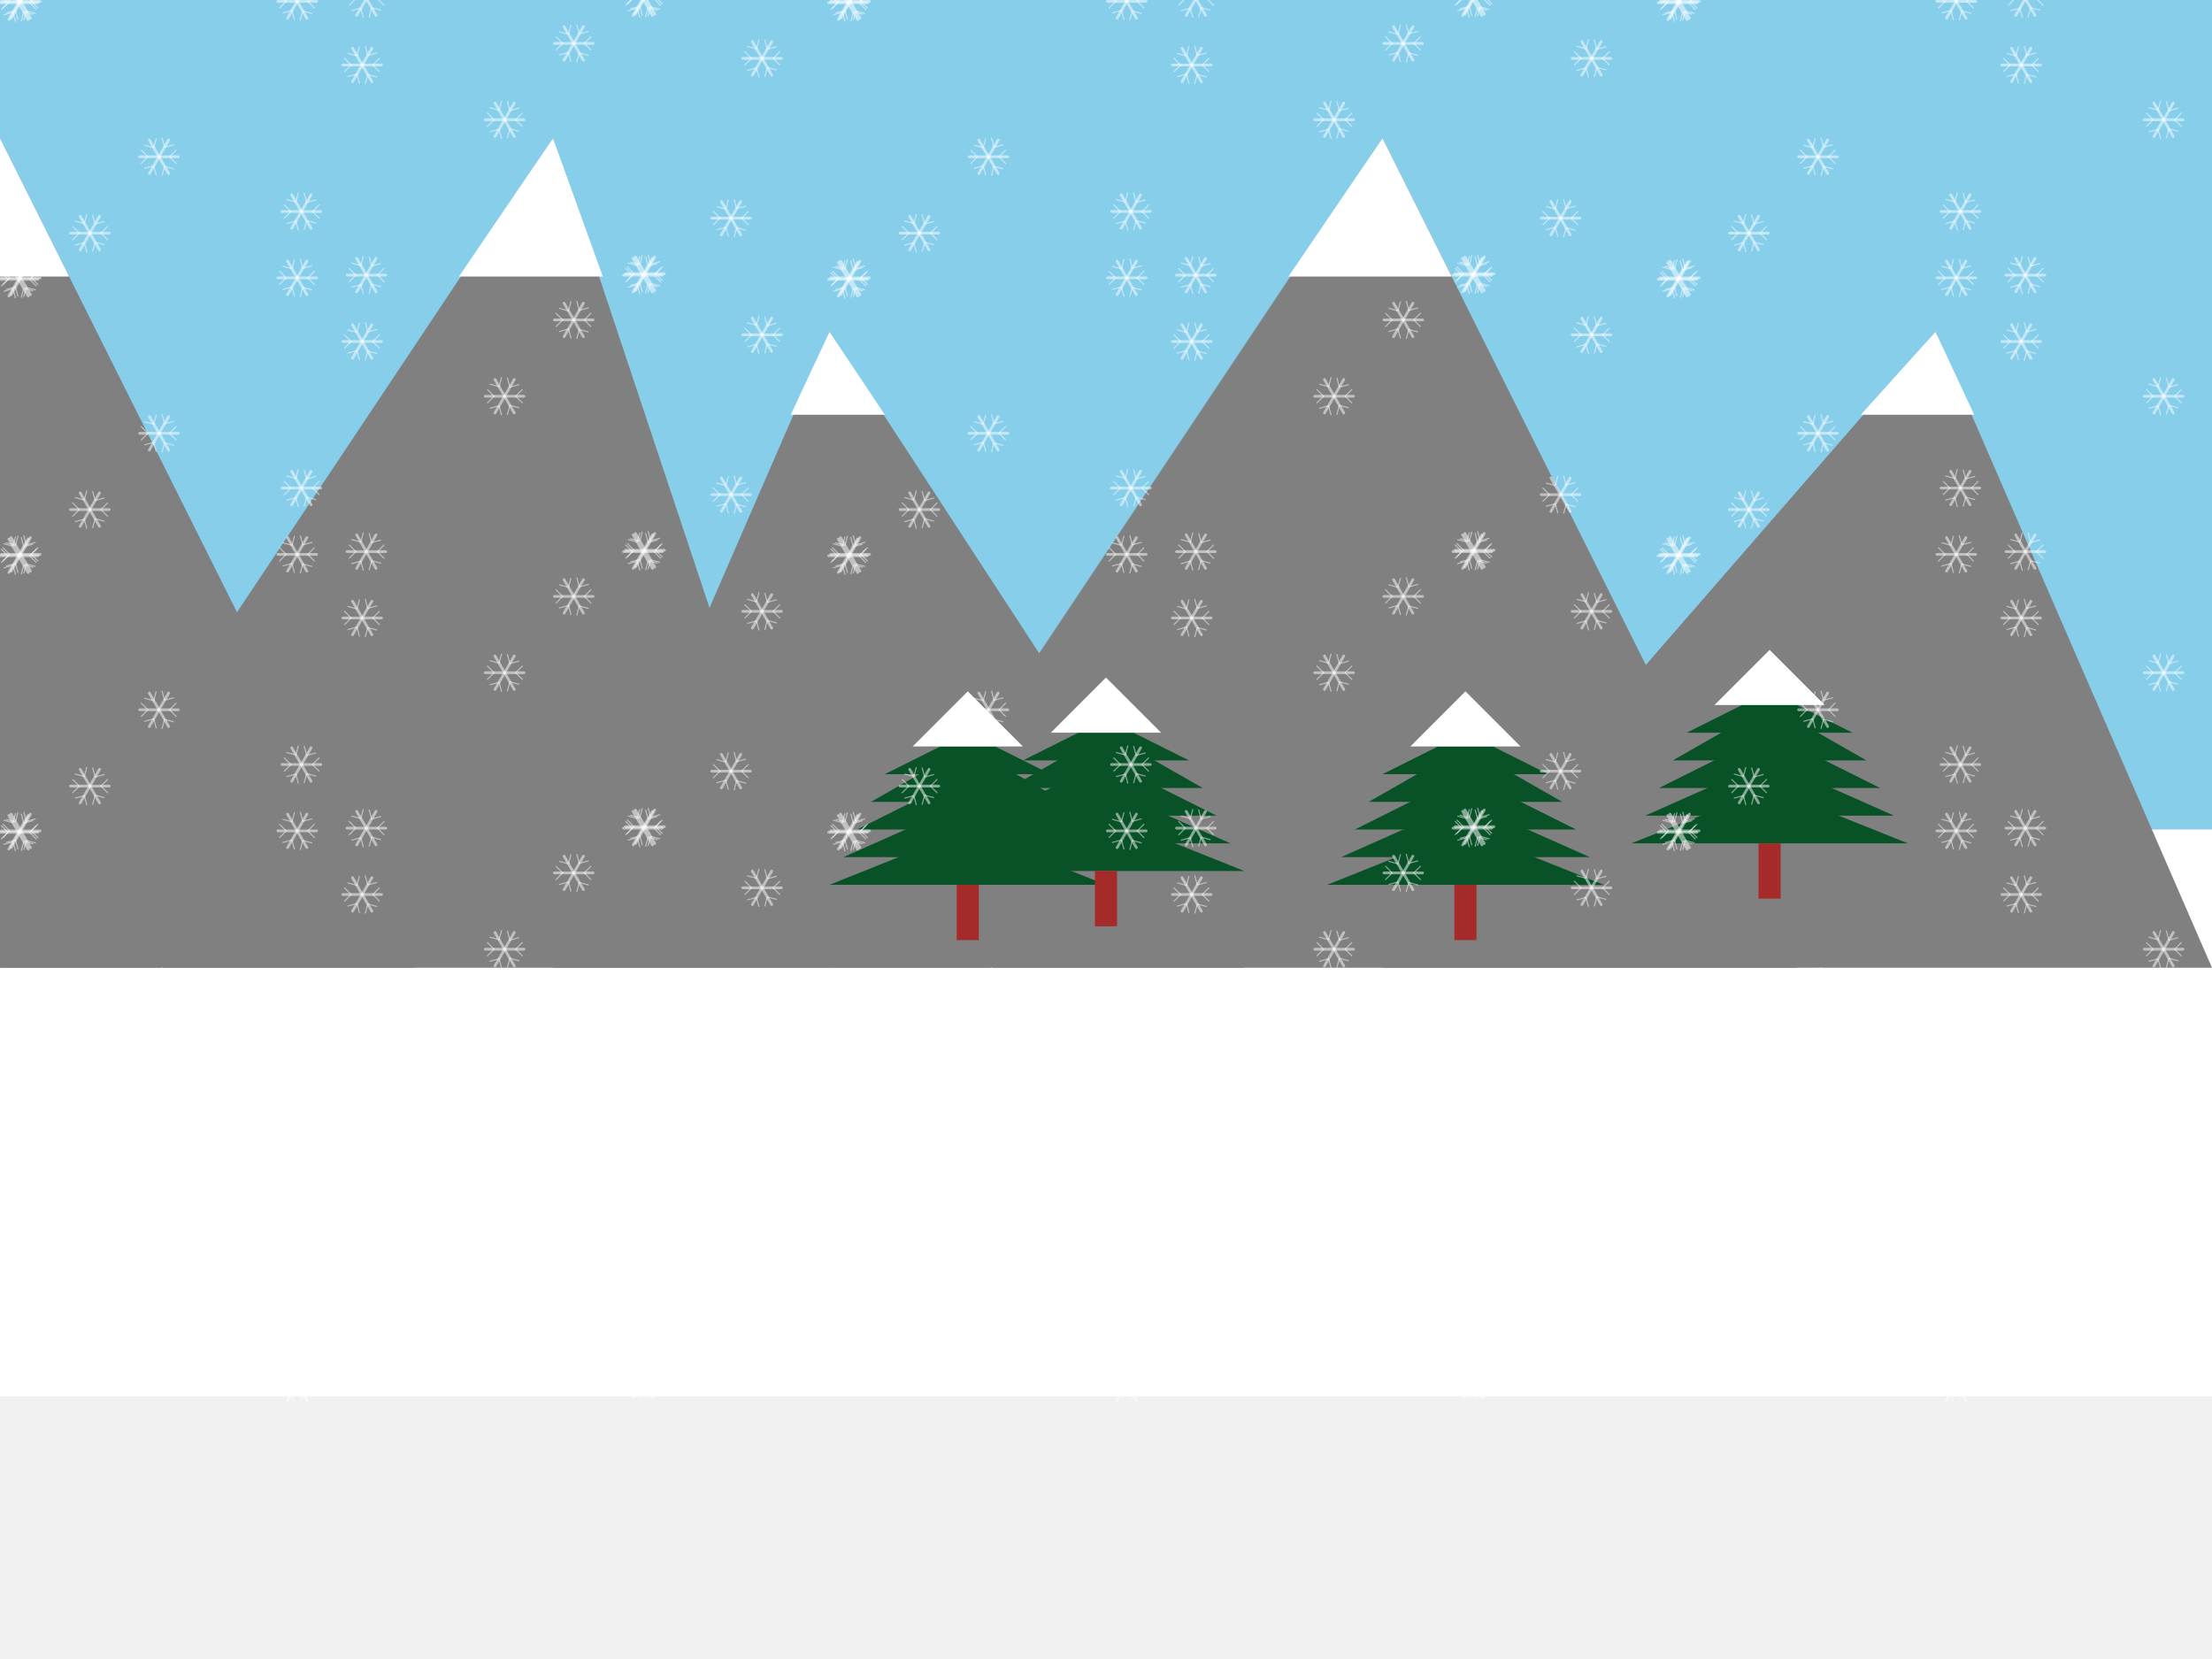
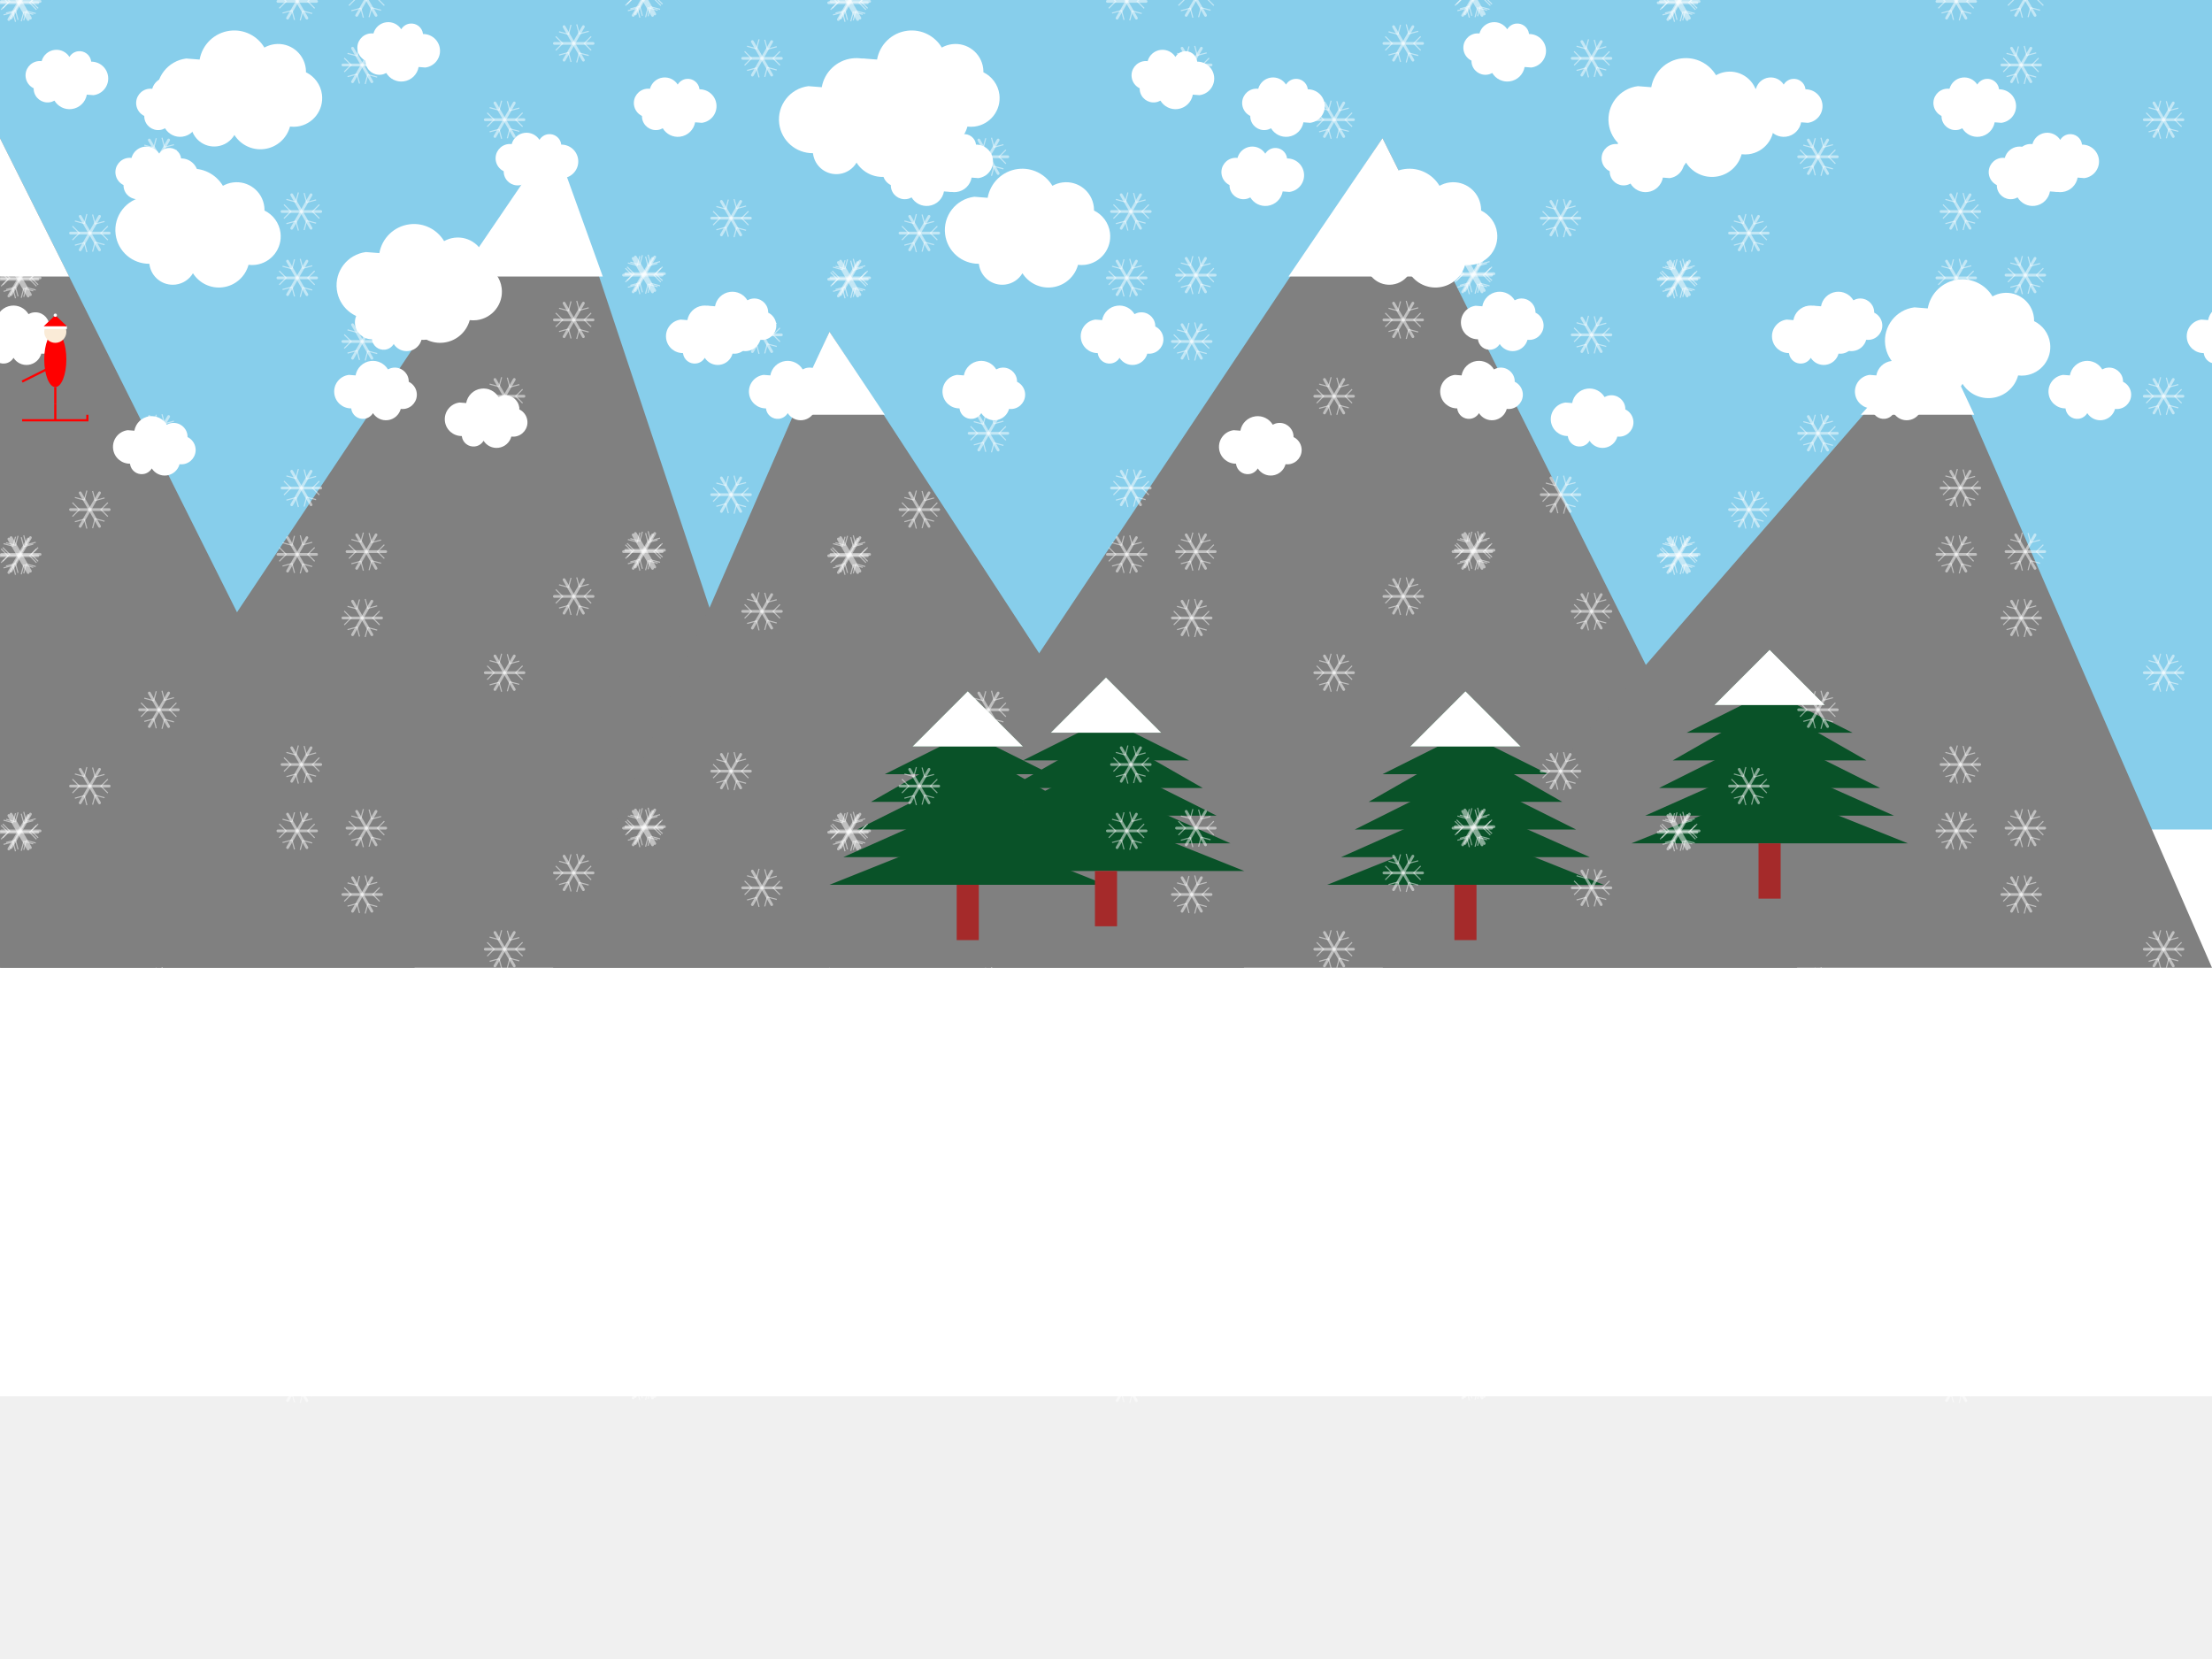
<svg xmlns="http://www.w3.org/2000/svg" xmlns:xlink="http://www.w3.org/1999/xlink" width="800" height="600" viewBox="0 0 800 600">
  <path class="thin" style="stroke-opacity:0.2" d="M0,0   h750v10h-750v10h750v10h-750v10   h750v10h-750v10h750v10h-750v10   h750v10h-750v10h750v10h-750v10   h750v10h-750v10h750v10h-750v10   h750v10h-750v10h750v10h-750v10   h750v10h-750v10h750v10h-750v10   h750v10h-750v10h750v10h-750v10   h750v10h-750v10h750v10h-750v10   h750v10h-750v10h750v10h-750v10   h750v10h-750v10h750v10h-750v10   h750v10h-750v10h750v10h-750v10   h750v10h-750v10h750v10h-750v10   h750v10h-750v10   h750v-500h-750v500   h10v-500h10v500h10v-500h10v500   h10v-500h10v500h10v-500h10v500   h10v-500h10v500h10v-500h10v500   h10v-500h10v500h10v-500h10v500   h10v-500h10v500h10v-500h10v500   h10v-500h10v500h10v-500h10v500   h10v-500h10v500h10v-500h10v500   h10v-500h10v500h10v-500h10v500   h10v-500h10v500h10v-500h10v500   h10v-500h10v500h10v-500h10v500   h10v-500h10v500h10v-500h10v500   h10v-500h10v500h10v-500h10v500   h10v-500h10v500h10v-500h10v500   h10v-500h10v500h10v-500h10v500   h10v-500h10v500h10v-500h10v500   h10v-500h10v500h10v-500h10v500   h10v-500h10v500h10v-500h10v500   h10v-500h10v500h10v-500h10v500   h10v-500h10v500" />
  <path class="outline" style="stroke-opacity:0.2" d="M0,0   h750v50h-750v50h750v50h-750v50   h750v50h-750v50h750v50h-750v50   h750v50h-750v50   h750v-500h-750v500   h50v-500h50v500h50v-500h50v500   h50v-500h50v500h50v-500h50v500   h50v-500h50v500h50v-500h50v500   h50v-500h50v500h50   " />
  <text x="0" style="text-anchor:middle;font-size:10px">
    <tspan x="50" y="10">50</tspan>
    <tspan x="100" y="10">100</tspan>
    <tspan x="150" y="10">150</tspan>
    <tspan x="200" y="10">200</tspan>
    <tspan x="250" y="10">250</tspan>
    <tspan x="300" y="10">300</tspan>
    <tspan x="350" y="10">350</tspan>
    <tspan x="400" y="10">400</tspan>
    <tspan x="450" y="10">450</tspan>
    <tspan x="500" y="10">500</tspan>
    <tspan x="550" y="10">550</tspan>
    <tspan x="600" y="10">600</tspan>
    <tspan x="650" y="10">650</tspan>
    <tspan x="700" y="10">700</tspan>
  </text>
  <text style="text-anchor:start;font-size:10px">
    <tspan x="730" y="53">50</tspan>
    <tspan x="730" y="103">100</tspan>
    <tspan x="730" y="153">150</tspan>
    <tspan x="730" y="203">200</tspan>
    <tspan x="730" y="253">250</tspan>
    <tspan x="730" y="303">300</tspan>
    <tspan x="730" y="353">350</tspan>
    <tspan x="730" y="403">400</tspan>
    <tspan x="730" y="453">450</tspan>
  </text>
  <defs>
    <g id="mountain" transform="translate(0,0)">
      <g transform="translate(-500,0)">
        <polygon points="200,300 400,0 550,300" fill="grey" />
        <polygon points="366,50 400,0 425,50" fill="white" />
      </g>
      <g transform="translate(0,0)">
        <polygon points="-100,300 100,0 200,300" fill="grey" />
        <polygon points="66,50 100,0 118,50" fill="white" />
      </g>
      <g transform="translate(0,0)">
        <polygon points="100,300 200,70 350,300" fill="grey" />
        <polygon points="186,100 200,70 220,100" fill="white" />
      </g>
      <g transform="translate(0,0)">
        <polygon points="200,300 400,0 550,300" fill="grey" />
        <polygon points="366,50 400,0 425,50" fill="white" />
      </g>
      <g transform="translate(-50,0)">
        <polygon points="450,300 650,70 750,300" fill="grey" />
        <polygon points="623,100 650,70 664,100" fill="white" />
      </g>
    </g>
    <g id="tree" transform="translate(100,100)">
      <g>
        <polygon points="0,120 50,100 100,120" fill="rgb(9,82,40)" />
        <polygon points="5,110 50,90 95,110" fill="rgb(9,82,40)" />
        <polygon points="10,100 50,80 90,100" fill="rgb(9,82,40)" />
        <polygon points="15,90 50,70 85,90" fill="rgb(9,82,40)" />
        <polygon points="20,80 50,65 80,80" fill="rgb(9,82,40)" />
        <polygon points="30,70 50,50 70,70" fill="rgb(9,82,40)" />
        <polygon points="30,70 50,50 70,70" fill="white" />
      </g>
      <g transform="translate(46,120)">
        <rect width="8" height="20" fill="brown" />
      </g>
    </g>
    <g id="snow-branch">
      <rect x="0" y="0" rx="5" ry="5" width="150" height="10" style="fill:white;opacity:0.5" />
      <g transform="translate(10,-20) scale(0.5)">
        <polyline points="0,0 50,50 0,100" style="fill:none;stroke:white;stroke-width:8;opacity:0.5" />
      </g>
      <g transform="translate(138,30) scale(0.5) rotate(180)">
        <polyline points="0,0 50,50 0,100" style="fill:none;stroke:white;stroke-width:8;opacity:0.5" />
      </g>
    </g>
    <g id="snow" transform="translate(0,0)">
      <use xlink:href="#snow-branch" x="0" y="0" />
      <g transform="translate(0,0) rotate(120 75 5)">
        <use xlink:href="#snow-branch" x="0" y="0" />
      </g>
      <g transform="translate(0,0) rotate(240 75 5)">
        <use xlink:href="#snow-branch" x="0" y="0" />
      </g>
    </g>
    <g id="snow-groupe" transform="translate(0,0)">
      <g transform="scale(0.1)">
        <use xlink:href="#snow" x="0" y="0" />
        <use xlink:href="#snow" x="1000" y="1000" />
        <use xlink:href="#snow" x="500" y="562" />
        <use xlink:href="#snow" x="2000" y="152" />
        <use xlink:href="#snow" x="1235" y="230" />
        <use xlink:href="#snow" x="2569" y="784" />
        <use xlink:href="#snow" x="2258" y="985" />
      </g>
    </g>
    <g id="snow-fall" transform="translate(0,0)">
      <g transform="translate(0,0)">
        <use xlink:href="#snow-groupe" x="0" y="0" />
        <use xlink:href="#snow-groupe" x="300" y="0" />
        <use xlink:href="#snow-groupe" x="600" y="0" />
        <use xlink:href="#snow-groupe" x="0" y="100" />
        <use xlink:href="#snow-groupe" x="300" y="100" />
        <use xlink:href="#snow-groupe" x="600" y="100" />
        <use xlink:href="#snow-groupe" x="0" y="200" />
        <use xlink:href="#snow-groupe" x="300" y="200" />
        <use xlink:href="#snow-groupe" x="600" y="200" />
        <use xlink:href="#snow-groupe" x="0" y="300" />
        <use xlink:href="#snow-groupe" x="300" y="300" />
        <use xlink:href="#snow-groupe" x="600" y="300" />
        <use xlink:href="#snow-groupe" x="0" y="400" />
        <use xlink:href="#snow-groupe" x="300" y="400" />
        <use xlink:href="#snow-groupe" x="600" y="400" />
      </g>
    </g>
    <g id="snow-animation-slow" transform="translate(0,0)">
      <g transform="translate(0,0) rotate(180 400 0)">
        <use xlink:href="#snow-fall" x="0" y="-500" />
        <use xlink:href="#snow-fall" x="0" y="0" />
      </g>
      <animateTransform id="snowFallStart" attributeName="transform" type="translate" from="0 0" to="0 500" dur="4s" begin="0s" repeatCount="indefinite" />
    </g>
    <g id="snow-animation-fast" transform="translate(0,0)">
      <g transform="translate(0,0)">
        <use xlink:href="#snow-fall" x="0" y="-500" />
        <use xlink:href="#snow-fall" x="0" y="0" />
      </g>
      <animateTransform id="snowFallStart" attributeName="transform" type="translate" from="0 0" to="0 500" dur="8s" begin="0s" repeatCount="indefinite" />
    </g>
    <g id="sky">
      <rect width="800" height="500" fill="rgb(135 206 235)" />
    </g>
+     <g id="cloud" transform="scale(0.2)">
+       <path class="cloud" fill="white" d="M61.8,55.8       c-33.4,4.2-57,34.7-52.7,68c3.9,31,30.5,53.5,61,53.2c0,0.3,0.1,0.6,0.1,0.8c3,23.3,24.2,39.7,47.5,36.8       c13.5-1.7,24.8-9.6,31.2-20.5c11.1,17.6,31.8,28.2,53.9,25.4c23-2.9,40.9-19.5,46.6-40.6c4.2,0.5,8.5,0.5,12.8,0       c28.5-3.6,48.6-29.6,45-58c-2.3-18.1-13.7-32.8-28.9-40.2c0-2.4-0.1-4.8-0.4-7.2c-3.5-27.6-28.7-47.1-56.3-43.6       c-6.7,0.8-12.9,3-18.5,6.1c-12.6-21-36.7-33.7-62.5-30.4c-28.3,3.6-49.9,25.3-54.6,52.1" />
+     </g>
+     <g id="moving-cloud">
+       <use xlink:href="#cloud" x="40" y="60" />
+       <use xlink:href="#cloud" x="55" y="10" />
+       <use xlink:href="#cloud" x="280" y="20" />
+       <use xlink:href="#cloud" x="480" y="60" />
+       <use xlink:href="#cloud" x="120" y="80" />
+       <use xlink:href="#cloud" x="340" y="60" />
+       <use xlink:href="#cloud" x="300" y="10" />
+       <use xlink:href="#cloud" x="580" y="20" />
+       <use xlink:href="#cloud" x="680" y="100" />
+     </g>
+     <g id="moving-cloud-slow">
+       <g transform="translate(0,0)">
+         <use xlink:href="#moving-cloud" x="-800" y="0" />
+         <use xlink:href="#moving-cloud" x="0" y="0" />
+       </g>
+       <animateTransform id="cloud-moving-slow" attributeName="transform" type="translate" from="0 0" to="800 0" dur="60s" begin="0s" repeatCount="indefinite" />
+     </g>
+     <g id="moving-cloud-fast">
+       <g transform="translate(0,-20) scale(0.5) rotate(180)">
+         <use xlink:href="#moving-cloud" x="-1600" y="0" />
+         <use xlink:href="#moving-cloud" x="-800" y="0" />
+         <use xlink:href="#moving-cloud" x="0" y="0" />
+         <use xlink:href="#moving-cloud" x="800" y="0" />
+       </g>
+       <g transform="translate(0,0) scale(0.5)">
+         <use xlink:href="#moving-cloud" x="-1600" y="0" />
+         <use xlink:href="#moving-cloud" x="-800" y="0" />
+         <use xlink:href="#moving-cloud" x="0" y="0" />
+         <use xlink:href="#moving-cloud" x="800" y="0" />
+       </g>
+       <animateTransform id="cloud-moving-slow" attributeName="transform" type="translate" from="0 0" to="800 0" dur="120s" begin="0s" repeatCount="indefinite" />
+     </g>
+     <g id="moving-cloud-fast">
+ 
+     </g>
+     <g id="ski-man" transform="scale(0.2)">
+       <ellipse id="body" transform="translate(100,150)" cx="0" cy="0" rx="20" ry="50" fill="red" />
+       <circle id="head" transform="translate(100,100)" cx="0" cy="0" r="20" fill="antiquewhite" />
+       <line id="battons" transform="translate(40,190)" x1="0" y1="0" x2="60" y2="-30" stroke="red" stroke-width="4" />
+       <g id="hat">
+         <rect id="bottom" transform="translate(79,90)" width="42" height="5" fill="white" />
+         <polygon id="middle" transform="translate(100,70)" points="-21,20 21,20, 0,0" fill="red" />
+         <circle id="top" transform="translate(100,70)" cx="0" cy="0" r="3" fill="white" />
+       </g>
+       <g id="legs">
+         <g id="leg">
+           <line id="top" transform="translate(100,200)" x1="0" y1="0" x2="0" y2="30" stroke="red" stroke-width="4" />
+           <line id="bottom" transform="translate(100,230)" x1="0" y1="0" x2="0" y2="30" stroke="red" stroke-width="4" />
+         </g>
+         <g id="ski">
+           <line id="ski" transform="translate(40,260)" x1="0" y1="0" x2="120" y2="0" stroke="red" stroke-width="4" />
+           <line id="ski_tip" transform="translate(158,260)" x1="0" y1="0" x2="0" y2="-10" stroke="red" stroke-width="4" />
+         </g>
+       </g>
+     </g>
+     <g id="line">
+       <path id="jump-Line" d="M 0 100 q 100 0 400 -150 L 800 -50" stroke="blue" stroke-width="5" fill="none" />
+       <animateMotion xlink:href="#ski-man" rotate="0" fill="freeze" calcMode="paced" begin="0s" dur="10s">
+         <mpath xlink:href="#jump-Line" />
+       </animateMotion>
+     </g>
+     <g id="background">
+       <use xlink:href="#sky" x="0" y="0" />
+       <g transform="translate(0,300)">
+         <rect width="800" height="205" fill="white" />
+       </g>
+       <use xlink:href="#mountain" x="100" y="50" />
+       <g transform="translate(200,0)">
+         <use xlink:href="#tree" x="0" y="100" />
+         <use xlink:href="#tree" x="50" y="95" />
+         <use xlink:href="#tree" x="180" y="100" />
+         <use xlink:href="#tree" x="290" y="85" />
+       </g>
+     </g>
+     <g id="background-zoom">
+       <use xlink:href="#background" x="0" y="0" />
+       <animateTransform id="backgroundZoom" attributeName="transform" type="scale" from="1" to="2" dur="2s" begin="0s" />
+     </g>
  </defs>
-   <use xlink:href="#sky" x="0" y="0" />
-   <g transform="translate(0,300)">
-     <rect width="800" height="205" fill="white" />
-   </g>
-   <use xlink:href="#mountain" x="100" y="50" />
-   <g transform="translate(200,0)">
-     <use xlink:href="#tree" x="0" y="100" />
-     <use xlink:href="#tree" x="50" y="95" />
-     <use xlink:href="#tree" x="180" y="100" />
-     <use xlink:href="#tree" x="290" y="85" />
-   </g>
+   <use xlink:href="#background-zoom" x="0" y="0" />
  <use xlink:href="#snow-animation-fast" x="0" y="0" />
  <use xlink:href="#snow-animation-slow" x="40" y="0" />
+   <use xlink:href="#moving-cloud-slow" x="0" y="0" />
+   <use xlink:href="#moving-cloud-fast" x="100" y="100" />
+   <use xlink:href="#ski-man" x="0" y="100" />
</svg>
